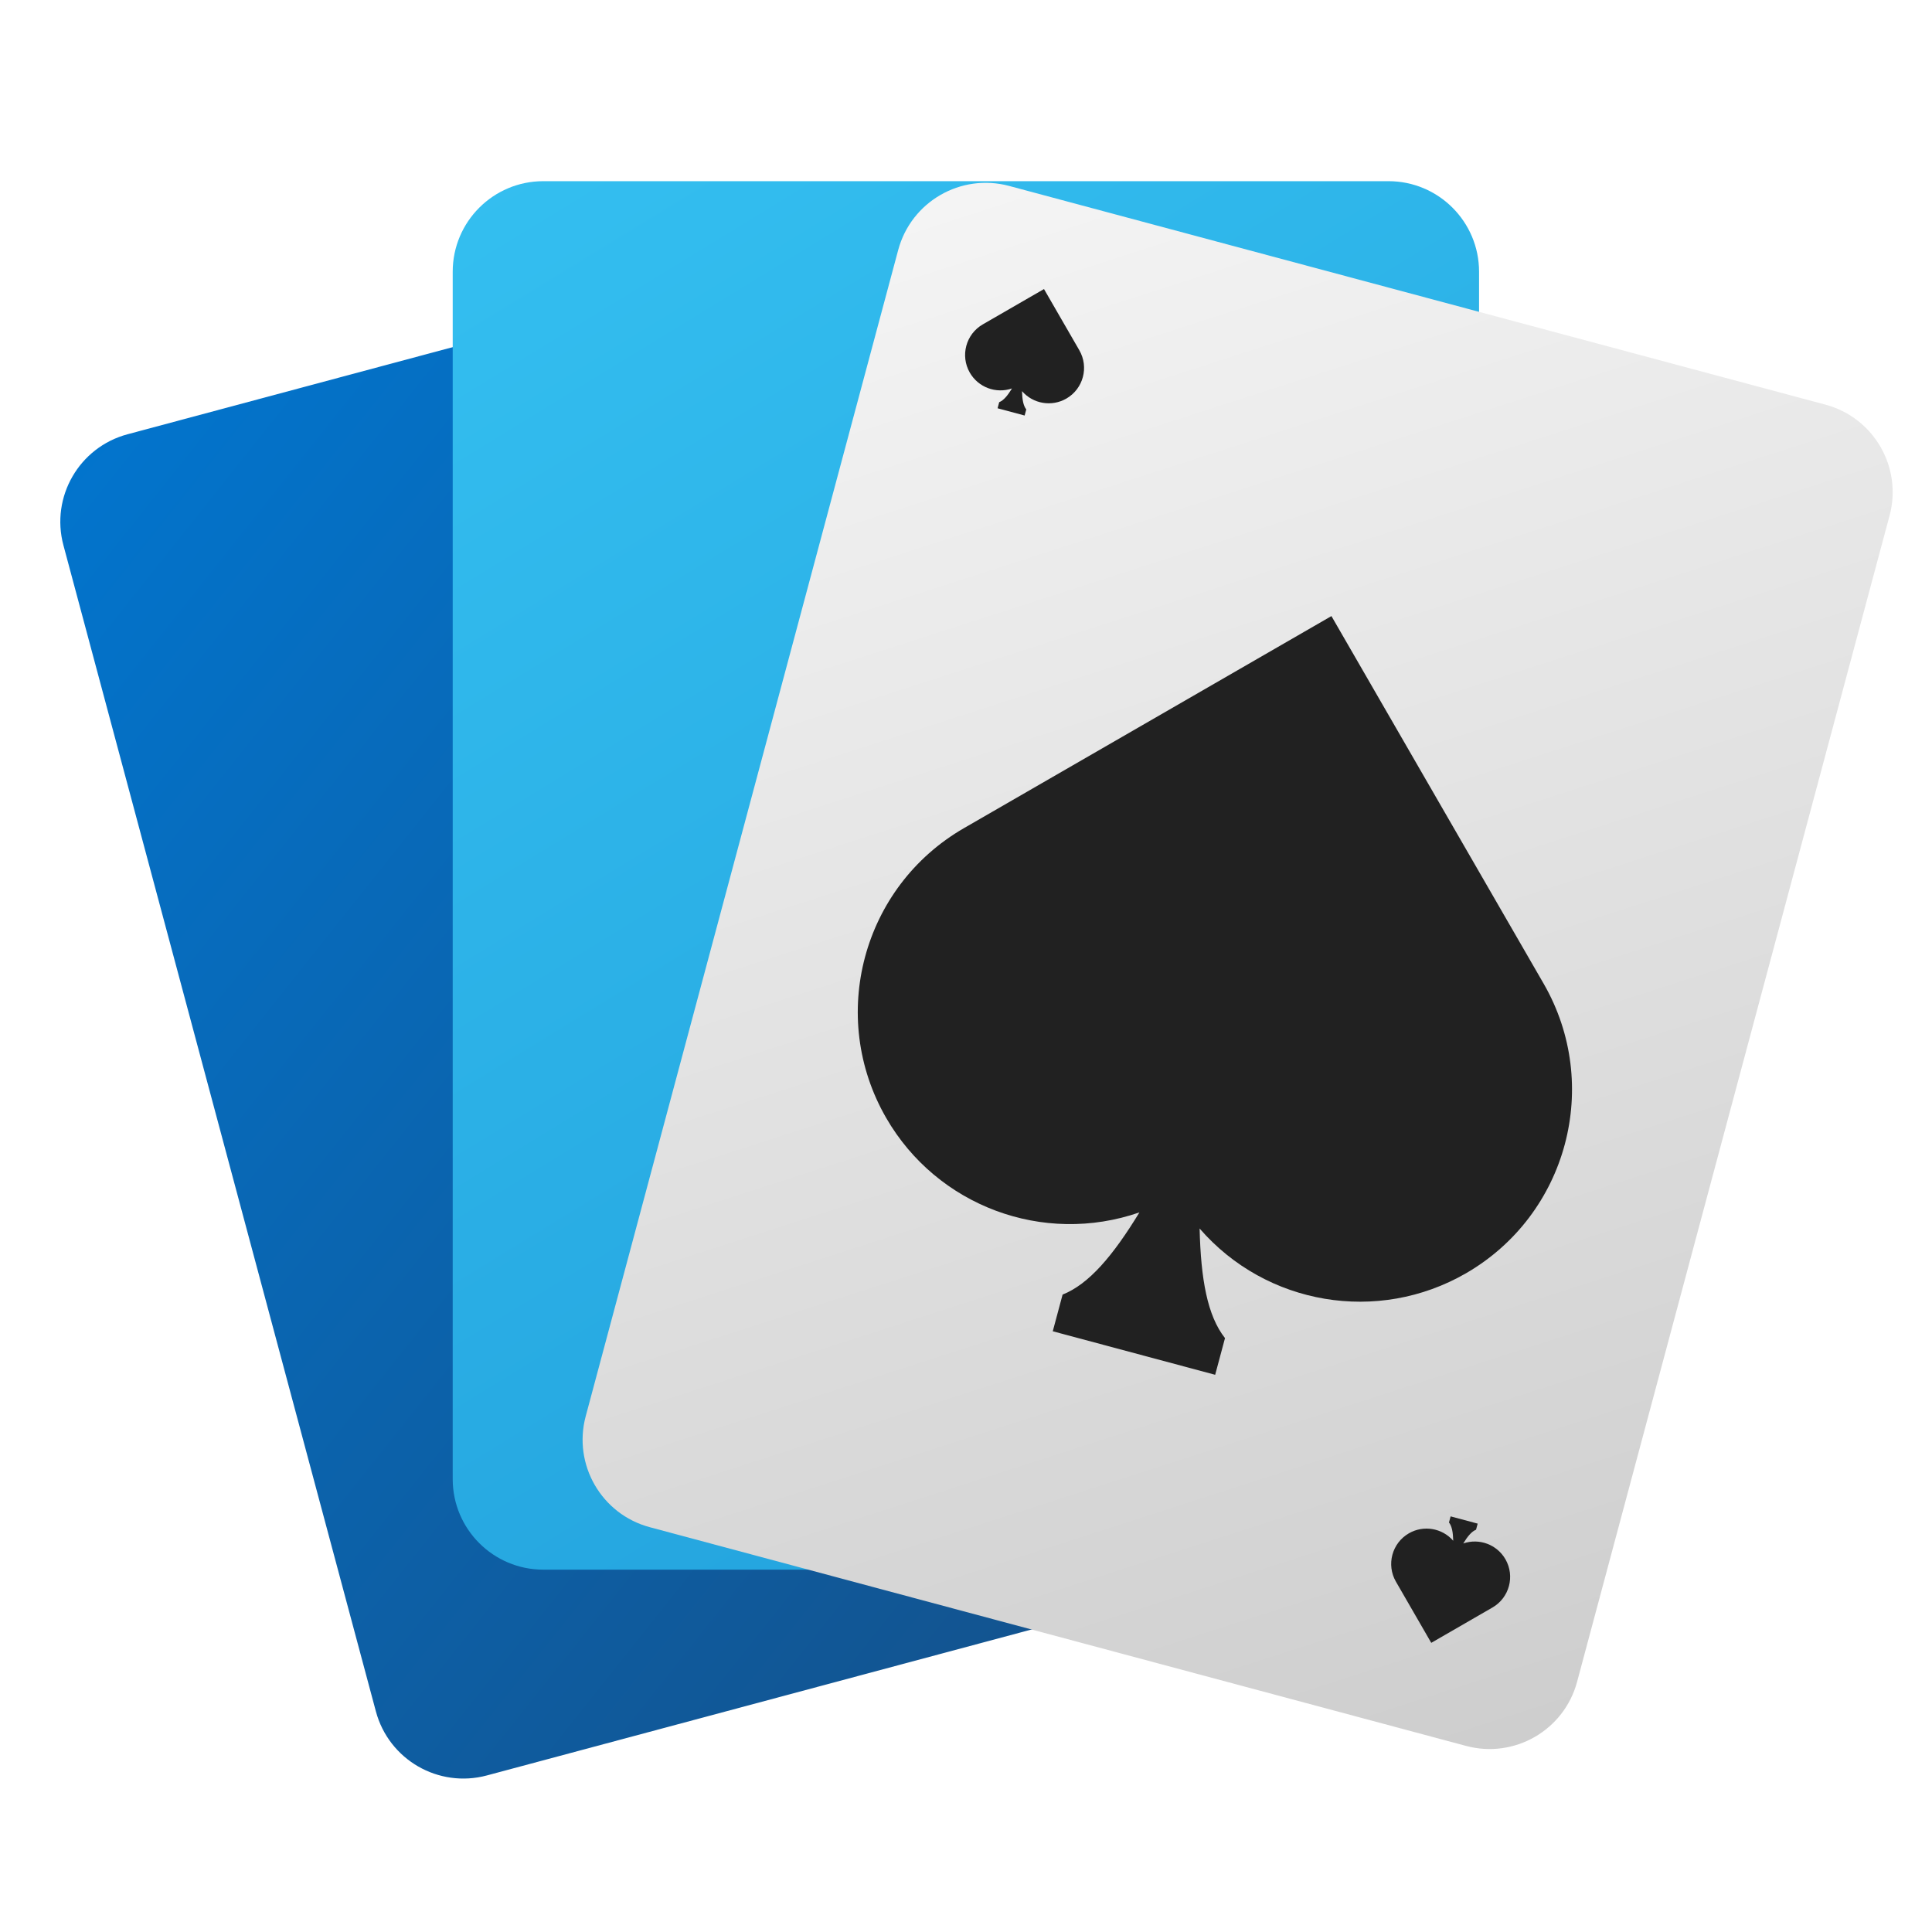
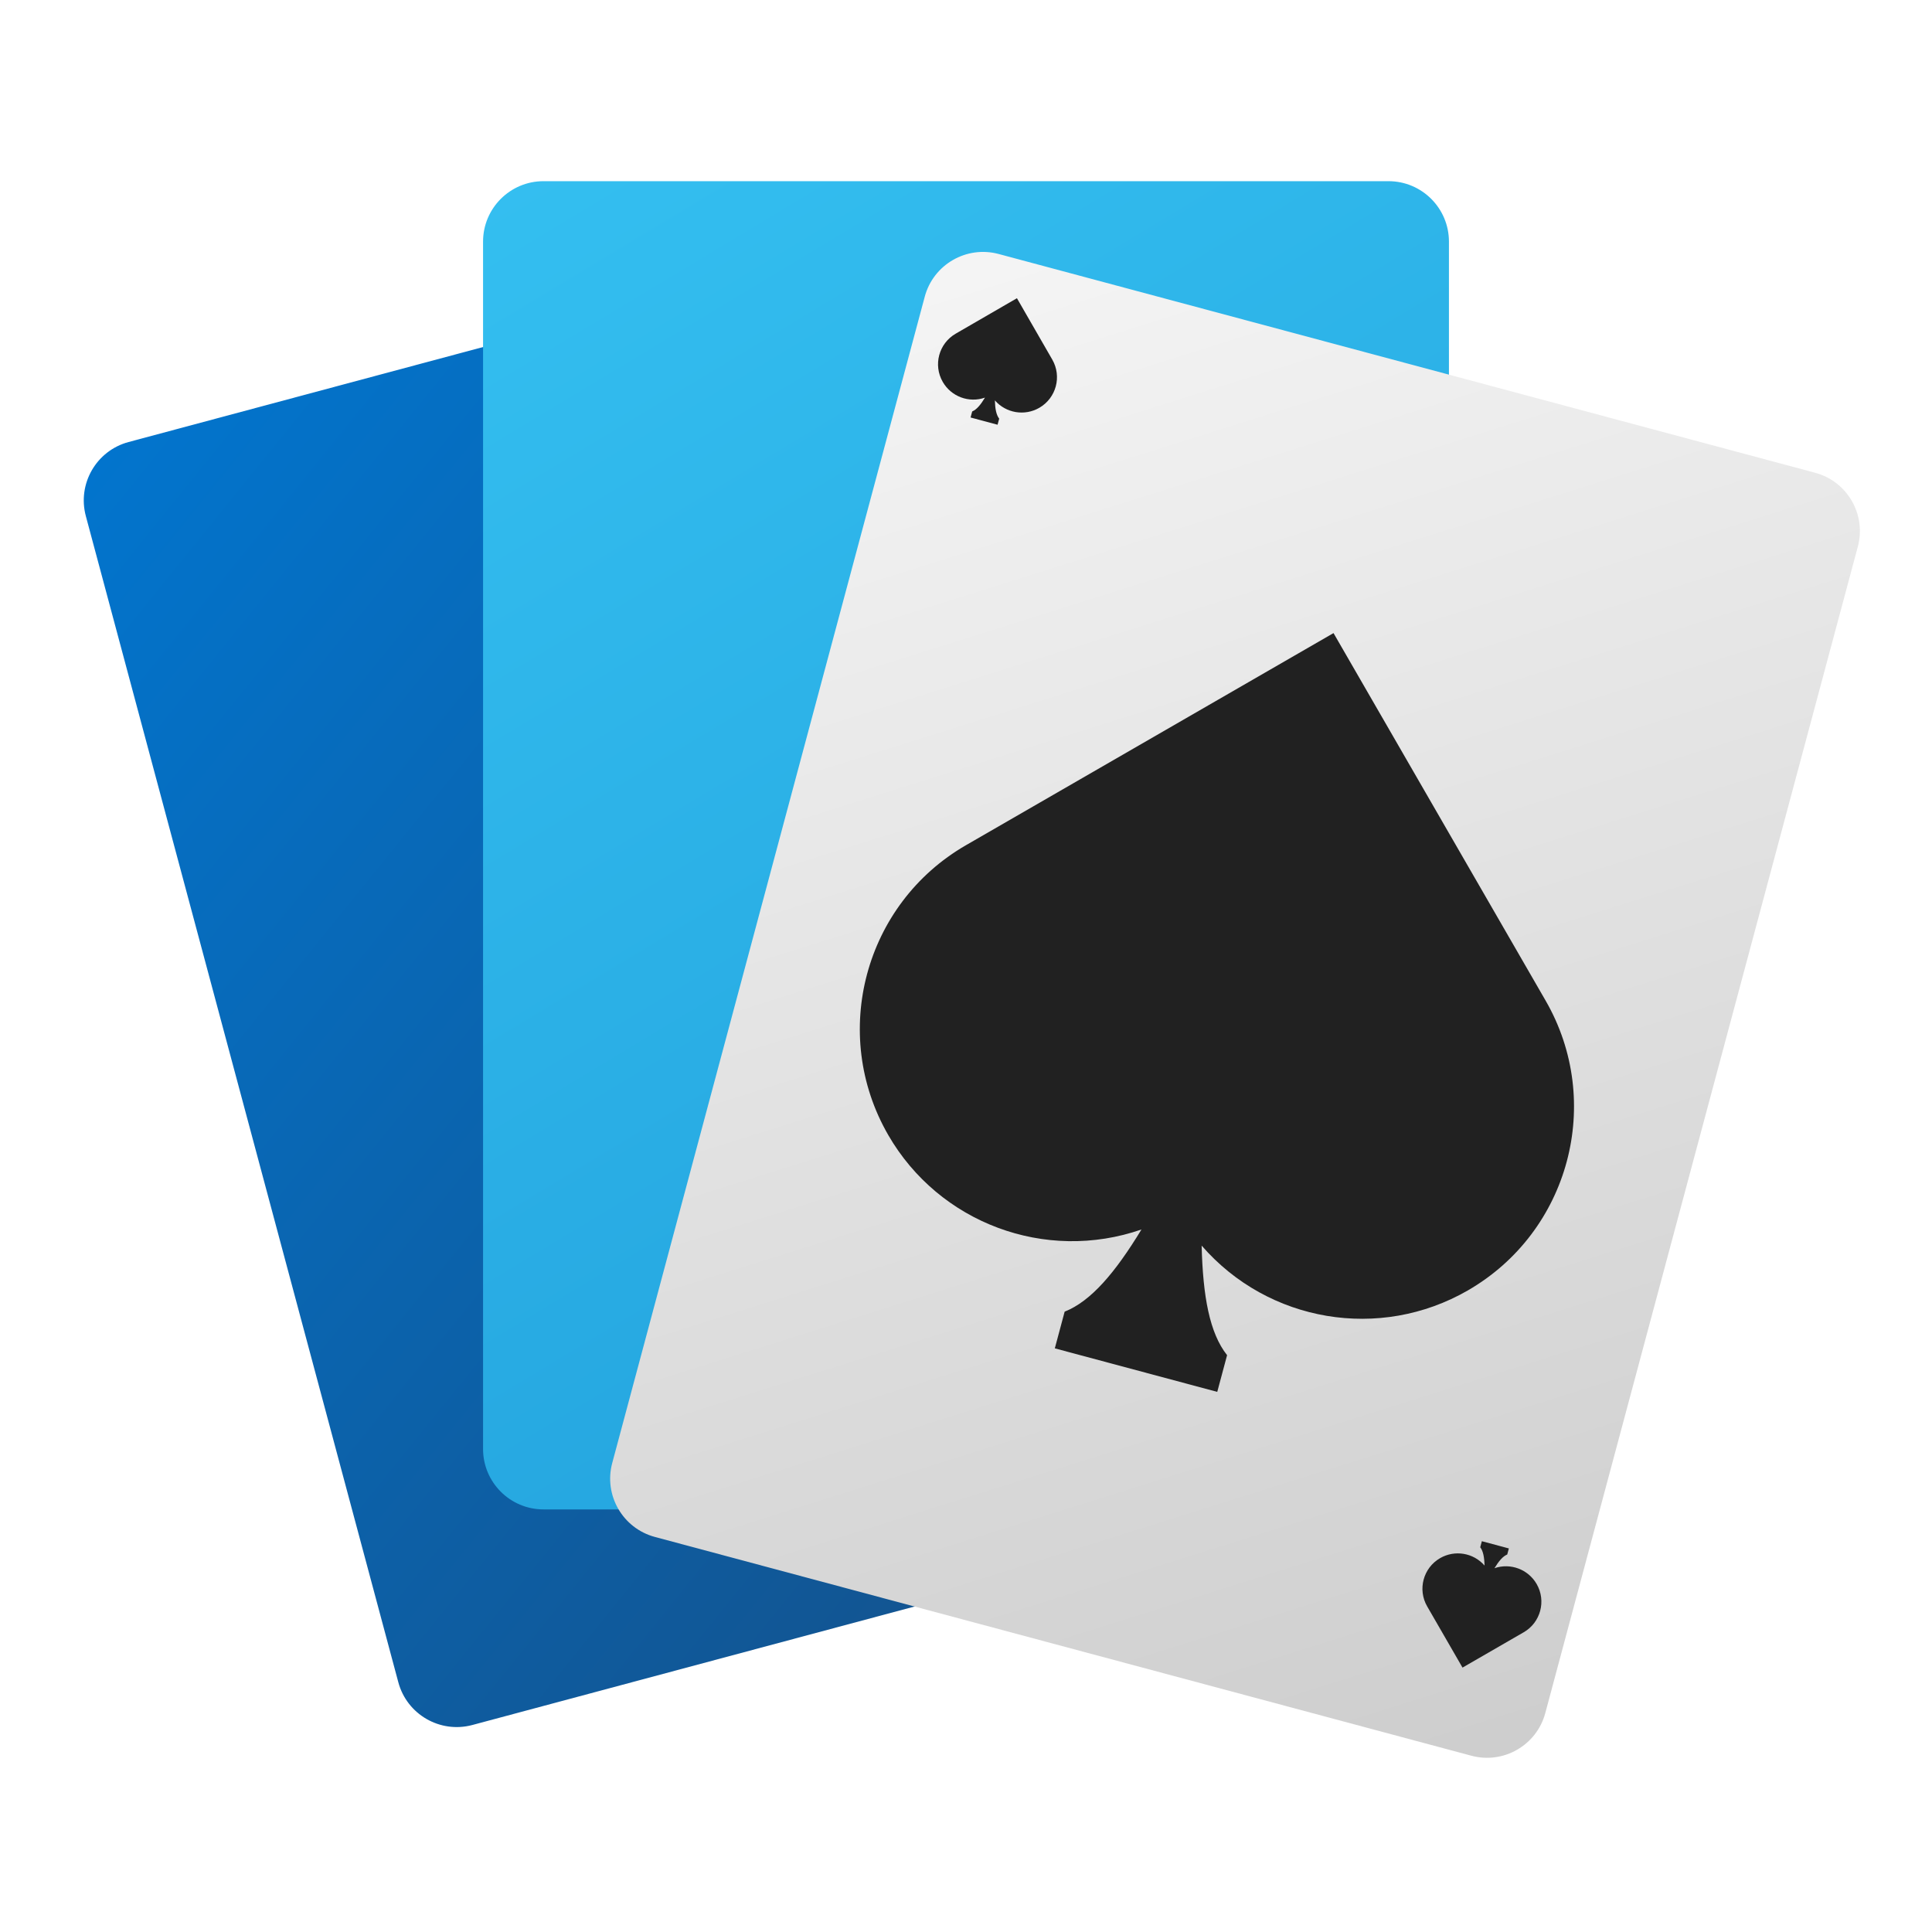
<svg xmlns="http://www.w3.org/2000/svg" xmlns:xlink="http://www.w3.org/1999/xlink" width="32" height="32" viewBox="0 0 8.467 8.467" version="1.1" id="svg101634">
  <defs id="defs101631">
-     <linearGradient xlink:href="#linearGradient73638" id="linearGradient73640" x1="-64.517" y1="-19.451" x2="-55.521" y2="-7.28" gradientUnits="userSpaceOnUse" gradientTransform="matrix(0.4999923,0,0,0.4999923,31.90857,11.70819)" />
+     <linearGradient xlink:href="#linearGradient73638" id="linearGradient73640" x1="-64.517" y1="-19.451" x2="-56.05" y2="-7.809" gradientUnits="userSpaceOnUse" gradientTransform="matrix(0.4999923,0,0,0.4999923,32.03632,11.74242)" />
    <linearGradient id="linearGradient73638">
      <stop style="stop-color:#0275ce;stop-opacity:1;" offset="0" id="stop73634" />
      <stop style="stop-color:#154f87;stop-opacity:1" offset="1" id="stop73636" />
    </linearGradient>
-     <linearGradient xlink:href="#linearGradient55584" id="linearGradient55586" x1="-32.413" y1="-19.451" x2="-18.051" y2="1.912" gradientUnits="userSpaceOnUse" gradientTransform="matrix(0.3131682,0,0,0.2848567,12.13508,6.334437)" />
+     <linearGradient xlink:href="#linearGradient55584" id="linearGradient55586" x1="-32.413" y1="-19.451" x2="-18.895" y2="0.983" gradientUnits="userSpaceOnUse" gradientTransform="matrix(0.3131682,0,0,0.2848567,12.26734,6.334437)" />
    <linearGradient id="linearGradient55584">
      <stop style="stop-color:#34bff0;stop-opacity:1;" offset="0" id="stop55580" />
      <stop style="stop-color:#219fdb;stop-opacity:1" offset="1" id="stop55582" />
    </linearGradient>
-     <linearGradient xlink:href="#linearGradient47085" id="linearGradient47087" x1="-32.413" y1="-19.451" x2="-16.361" y2="3.77" gradientUnits="userSpaceOnUse" gradientTransform="matrix(0.5604149,0,0,0.5241445,24.51474,12.57627)" />
+     <linearGradient xlink:href="#linearGradient47085" id="linearGradient47087" x1="-32.413" y1="-19.451" x2="-17.305" y2="2.76" gradientUnits="userSpaceOnUse" gradientTransform="matrix(0.5604149,0,0,0.5241445,24.44629,12.58529)" />
    <linearGradient id="linearGradient47085">
      <stop style="stop-color:#f5f5f5;stop-opacity:1;" offset="0" id="stop47081" />
      <stop style="stop-color:#cdcdcd;stop-opacity:1" offset="1" id="stop47083" />
    </linearGradient>
  </defs>
-   <rect style="fill:url(#linearGradient73640);fill-opacity:1;stroke-width:0.529;stroke-linecap:round;stroke-linejoin:round" id="rect67273" width="4.498" height="6.085" x="-0.35" y="1.983" ry="0.397" transform="rotate(-15)" />
-   <rect style="fill:url(#linearGradient55586);fill-opacity:1;stroke-width:0.316;stroke-linecap:round;stroke-linejoin:round" id="rect51951" width="4.498" height="6.085" x="1.984" y="0.794" ry="0.397" />
-   <g id="g101583" transform="matrix(0.4829555,0.1294075,-0.1294075,0.4829555,1.280476,-1.259544)">
-     <rect style="fill:url(#linearGradient47087);fill-opacity:1;stroke-width:0.574;stroke-linecap:round;stroke-linejoin:round" id="rect41478" width="8.996" height="12.171" x="6.35" y="2.381" ry="0.794" />
-     <path id="rect97634" style="fill:#212121;fill-opacity:1;stroke-width:5.623;stroke-linecap:round;stroke-linejoin:round" d="m 29,12 -1.656,1.656 a 1.172,1.172 0 0 0 0,1.656 1.172,1.172 0 0 0 1.484,0.143 c -0.079,0.269 -0.166,0.455 -0.291,0.549 v 0.209 h 0.928 v -0.209 c -0.125,-0.093 -0.214,-0.28 -0.293,-0.549 a 1.172,1.172 0 0 0 1.484,-0.143 1.172,1.172 0 0 0 0,-1.656 z m 12.002,8 -9.943,9.939 a 7.029,7.029 0 0 0 0,9.939 7.029,7.029 0 0 0 8.912,0.85 c -0.474,1.614 -1.001,2.729 -1.754,3.289 v 1.258 h 5.57 v -1.258 c -0.753,-0.56 -1.278,-1.675 -1.752,-3.289 a 7.029,7.029 0 0 0 8.906,-0.85 7.029,7.029 0 0 0 0,-9.939 z m 11.533,27.787 v 0.209 c 0.125,0.093 0.214,0.28 0.293,0.549 a 1.172,1.172 0 0 0 -1.484,0.143 1.172,1.172 0 0 0 0,1.656 L 53,52 54.656,50.344 a 1.172,1.172 0 0 0 0,-1.656 1.172,1.172 0 0 0 -1.484,-0.143 c 0.079,-0.269 0.165,-0.455 0.291,-0.549 v -0.209 z" transform="scale(0.2645833)" />
+   <rect style="fill:url(#linearGradient73640);fill-opacity:1;stroke-width:0.529;stroke-linecap:round;stroke-linejoin:round" id="rect67273" width="4.233" height="5.821" x="-0.222" y="2.017" ry="0.265" transform="rotate(-15)" />
+   <rect style="fill:url(#linearGradient55586);fill-opacity:1;stroke-width:0.316;stroke-linecap:round;stroke-linejoin:round" id="rect51951" width="4.233" height="5.821" x="2.117" y="0.794" ry="0.265" />
+   <g id="g101583" transform="matrix(0.4829555,0.1294075,-0.1294075,0.4829555,1.396555,-0.9225274)">
+     <rect style="fill:url(#linearGradient47087);fill-opacity:1;stroke-width:0.574;stroke-linecap:round;stroke-linejoin:round" id="rect41478" width="8.467" height="11.642" x="6.282" y="2.39" ry="0.529" />
+     <path id="rect97634" style="fill:#212121;fill-opacity:1;stroke-width:1.488;stroke-linecap:round;stroke-linejoin:round" d="M 7.066,2.723 6.628,3.162 c -0.121,0.121 -0.121,0.317 1e-7,0.438 C 6.733,3.705 6.898,3.721 7.021,3.637 7,3.709 6.977,3.758 6.944,3.783 l -2e-7,0.055 0.245,-4e-7 2e-7,-0.055 c -0.033,-0.025 -0.057,-0.074 -0.078,-0.145 0.123,0.083 0.288,0.067 0.393,-0.038 0.121,-0.121 0.121,-0.317 10e-8,-0.438 z M 10.506,4.84 7.875,7.47 c -0.726,0.726 -0.726,1.904 -3e-7,2.63 0.63,0.63 1.62,0.725 2.358,0.225 -0.125,0.427 -0.265,0.722 -0.464,0.87 l -4.2e-6,0.333 h 1.474 l 4e-6,-0.333 c -0.199,-0.148 -0.338,-0.443 -0.464,-0.87 0.738,0.499 1.726,0.405 2.356,-0.225 0.726,-0.726 0.726,-1.904 0,-2.63 z m 3.316,7.352 -10e-7,0.055 c 0.033,0.025 0.057,0.074 0.078,0.145 -0.123,-0.083 -0.288,-0.067 -0.393,0.038 -0.121,0.121 -0.121,0.317 -10e-7,0.438 l 0.438,0.438 0.438,-0.438 c 0.121,-0.121 0.121,-0.317 -1e-6,-0.438 -0.105,-0.105 -0.27,-0.121 -0.393,-0.038 0.021,-0.071 0.044,-0.12 0.077,-0.145 l 2e-6,-0.055 z" />
  </g>
</svg>
